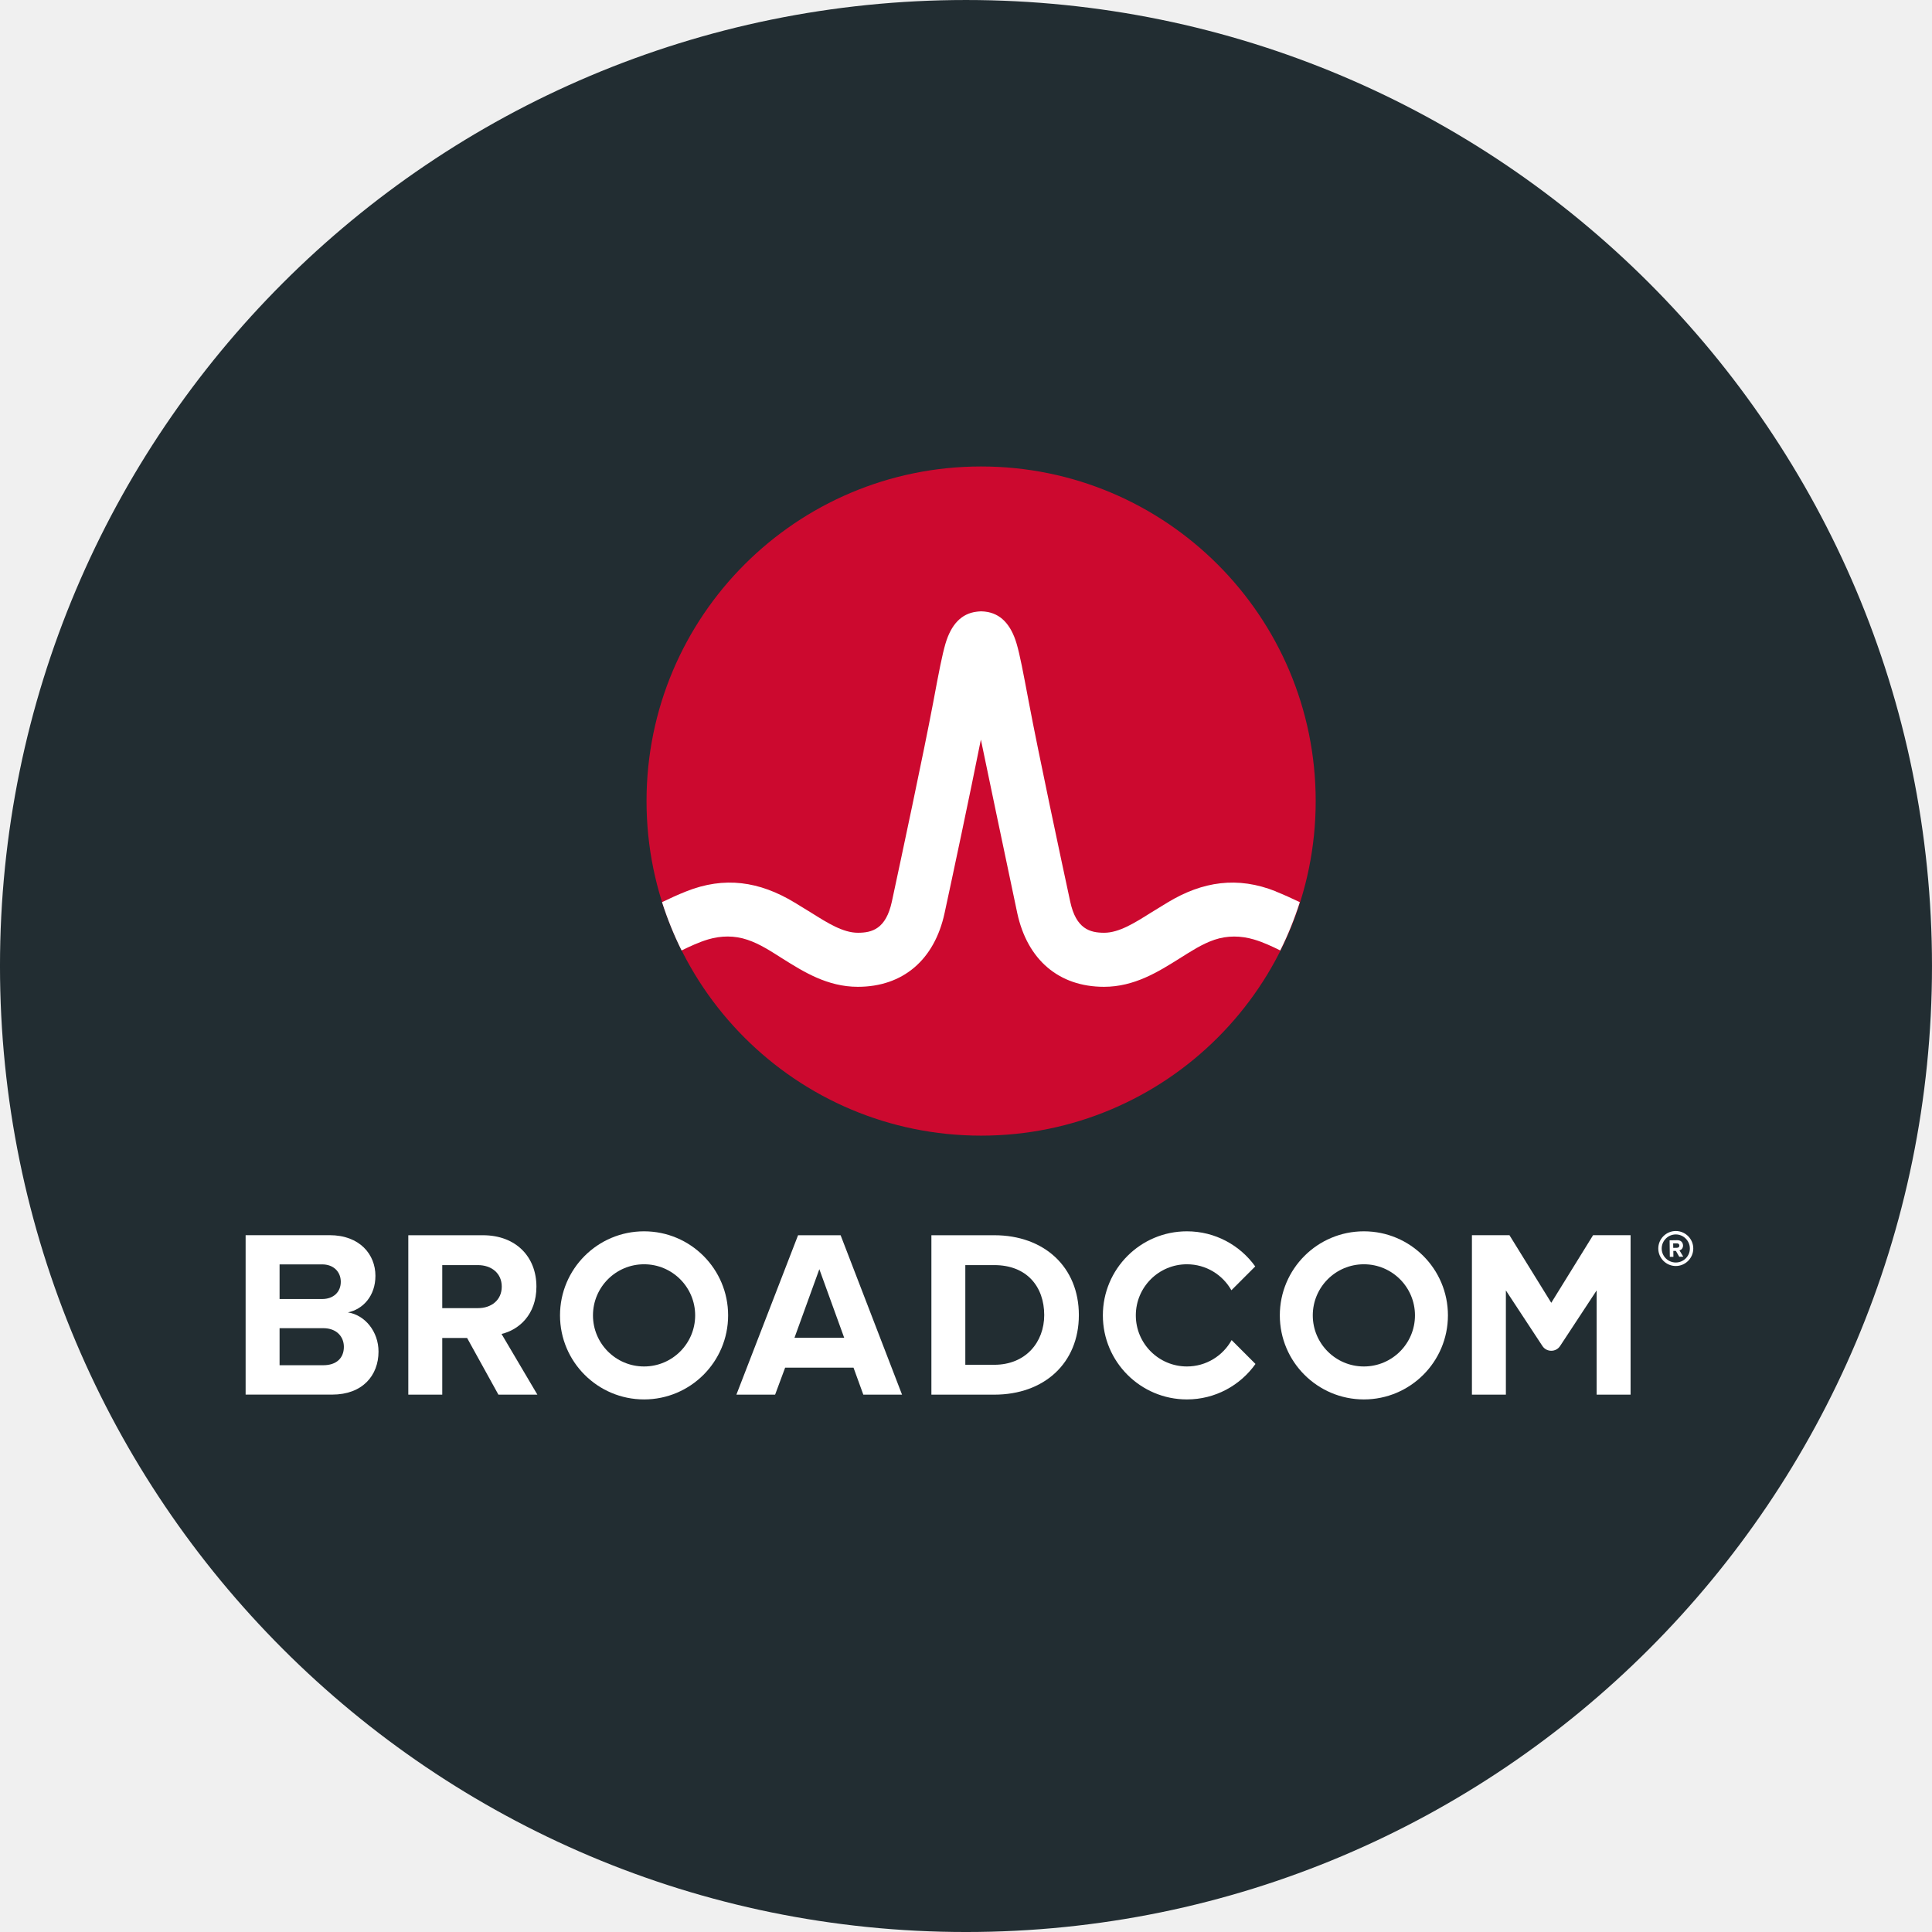
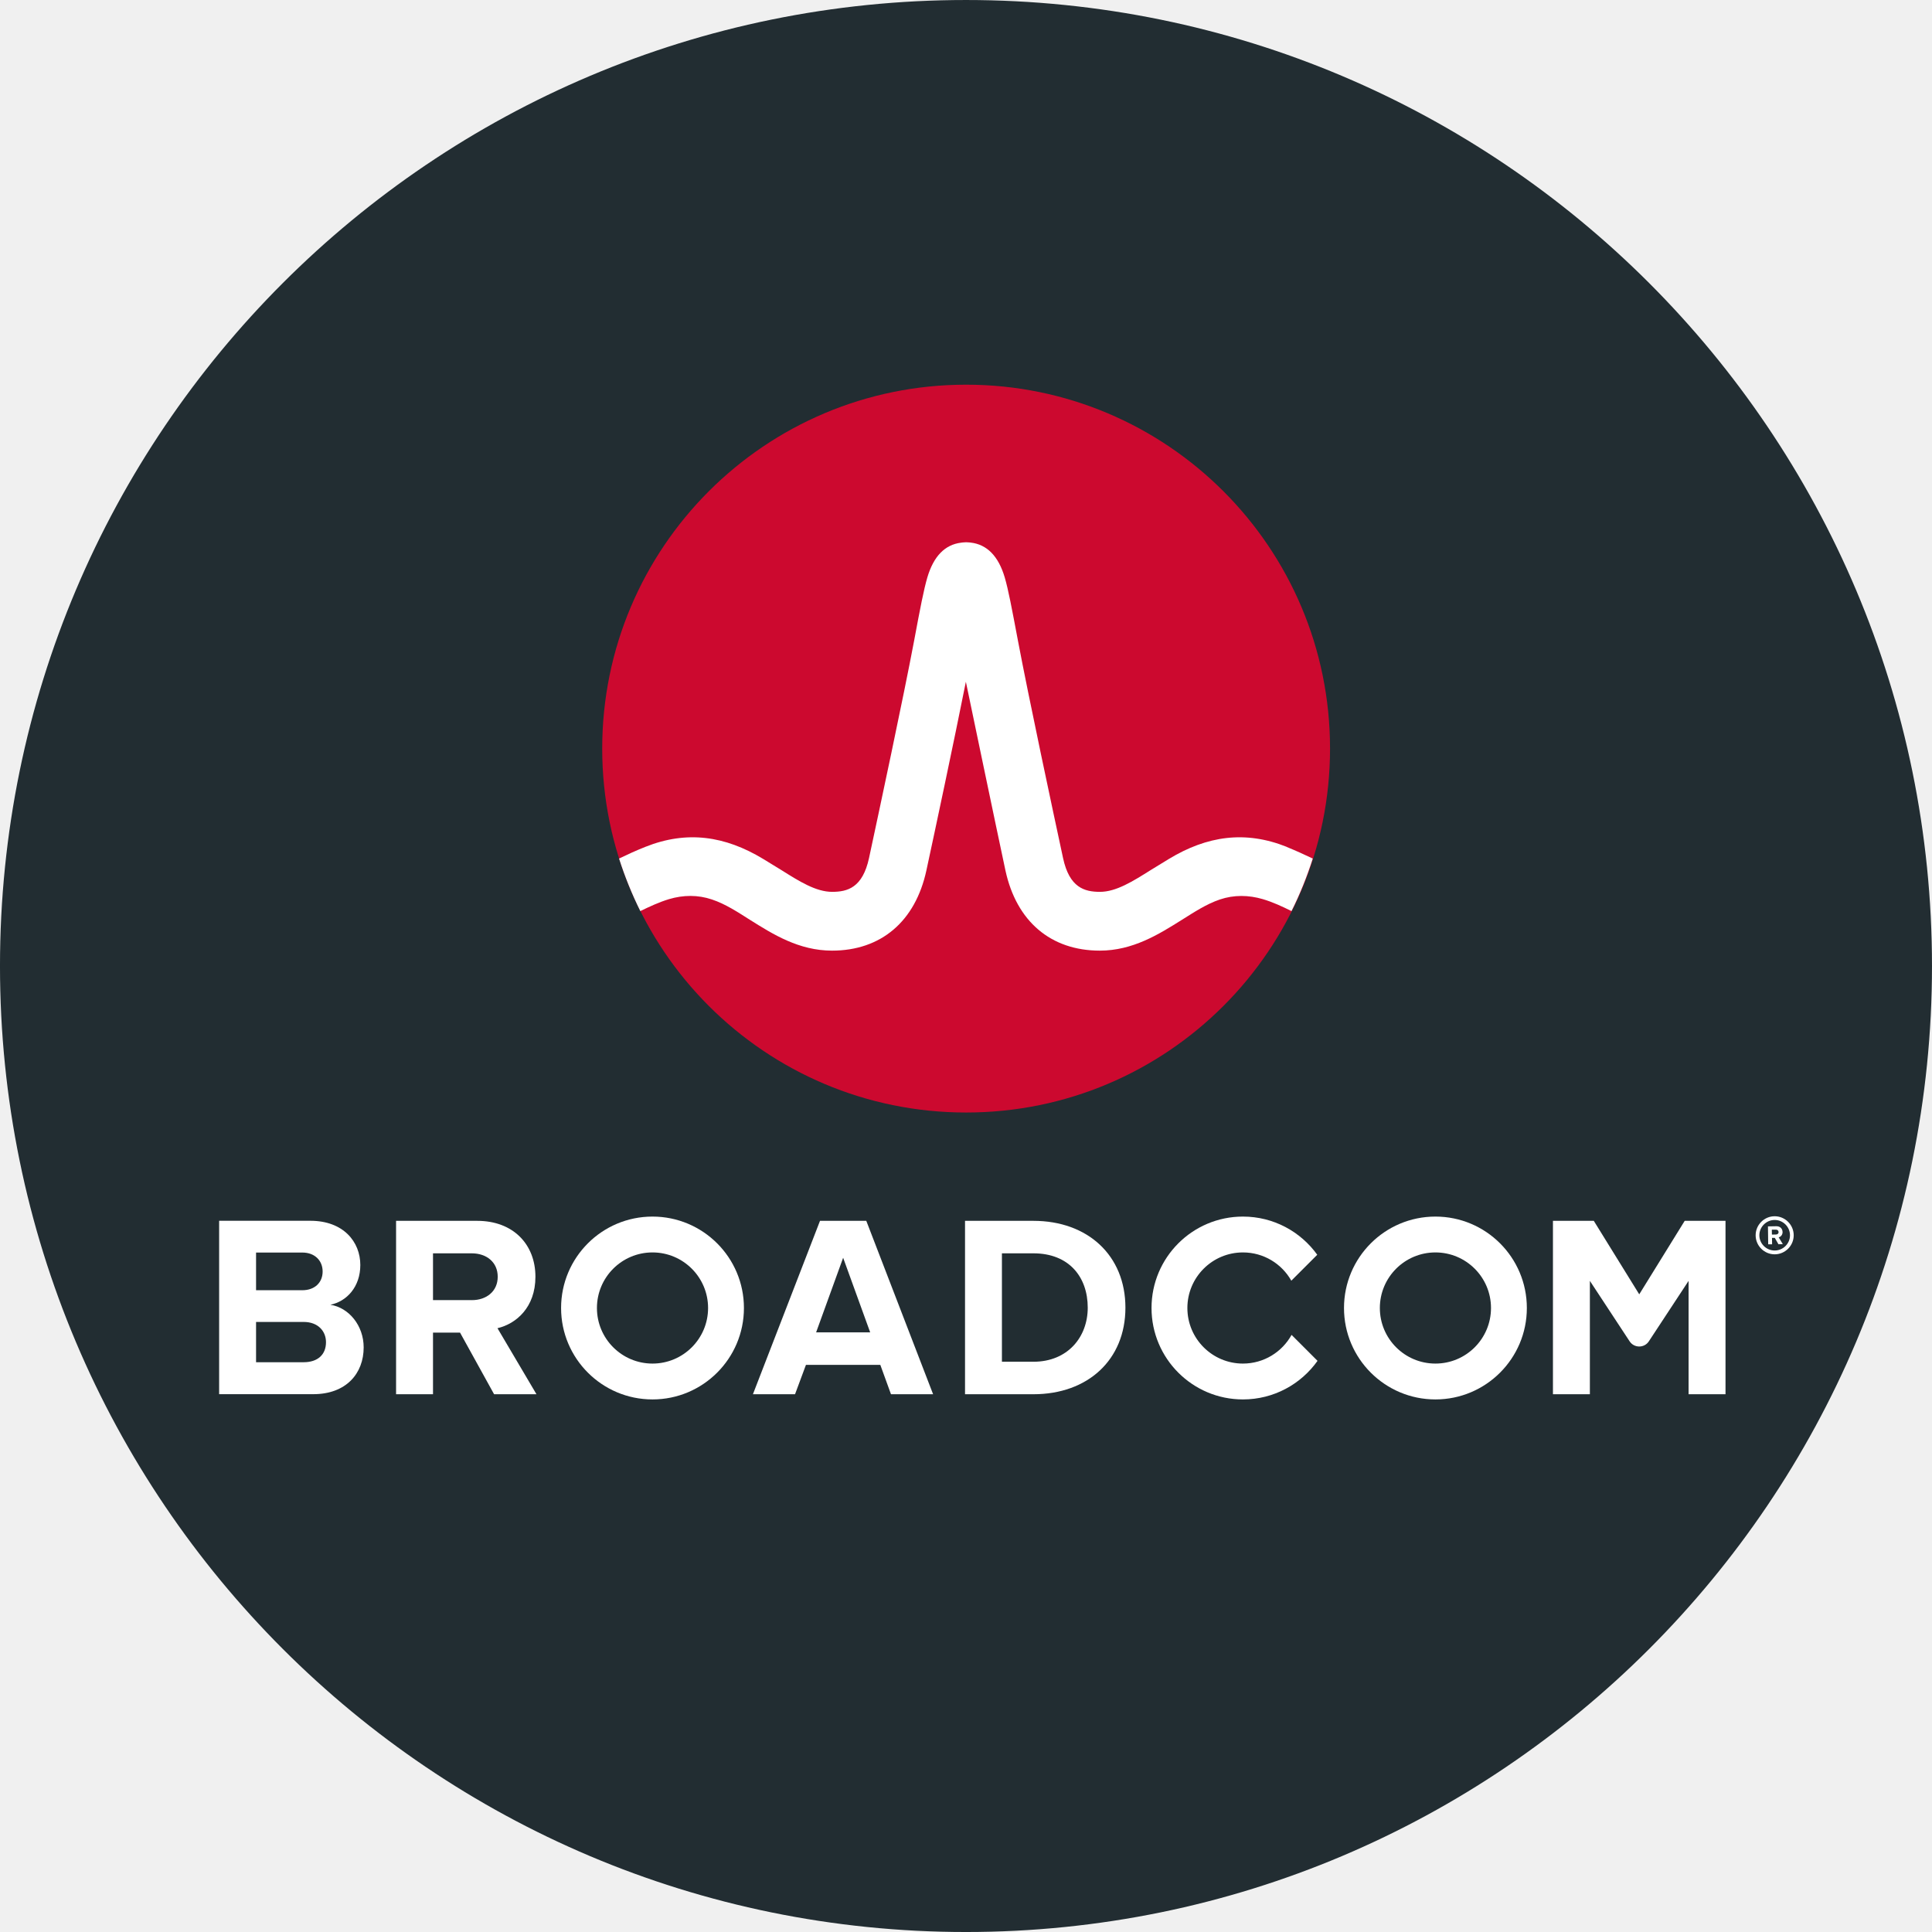
<svg xmlns="http://www.w3.org/2000/svg" xmlns:xlink="http://www.w3.org/1999/xlink" width="77.186mm" height="77.186mm" viewBox="0 0 77.186 77.186" version="1.1" id="svg5">
  <defs id="defs2" />
  <g id="layer1" transform="translate(-211.0084,-79.9087)">
    <circle style="fill:#222d32;fill-opacity:1;fill-rule:evenodd;stroke-width:0.215" id="path79" cx="249.601" cy="118.502" r="38.593" />
-     <g id="g78" transform="matrix(1.034202,0,0,1.034202,-118.1468,-4.538856)">
-       <g id="g90" transform="matrix(1.064593,0,0,1.064593,-29.70865,0.3793875)" style="fill:#ffffff">
-         <path d="m 387.673,122.156 c -0.28,0 -0.511,-0.228 -0.511,-0.508 0,-0.28 0.23,-0.511 0.511,-0.511 0.28,0 0.511,0.23 0.511,0.511 0,0.28 -0.23,0.508 -0.511,0.508 m 0,-1.143 c -0.349,0 -0.635,0.286 -0.635,0.635 0,0.349 0.286,0.635 0.635,0.635 0.349,0 0.635,-0.286 0.635,-0.635 0,-0.349 -0.286,-0.635 -0.635,-0.635" id="path4-3" style="fill:#ffffff;stroke-width:0.265" />
-         <path d="m 387.716,121.622 -0.135,0.003 -0.003,-0.164 h 0.135 c 0.05,-0.003 0.09,0.029 0.09,0.079 0.003,0.05 -0.037,0.082 -0.087,0.082 m 0.22,-0.085 c -0.003,-0.111 -0.079,-0.191 -0.204,-0.191 l -0.283,0.005 0.008,0.598 h 0.13 l -0.003,-0.214 h 0.093 l 0.122,0.212 0.146,-0.003 -0.138,-0.228 c 0.064,-0.016 0.13,-0.074 0.13,-0.18" id="path6" style="fill:#ffffff;stroke-width:0.265" />
-         <path d="m 338.597,125.884 h -1.587 v -3.66 h 1.544 c 0.416,0 0.677,0.269 0.677,0.633 0,0.364 -0.26,0.624 -0.677,0.624 h -1.765 v 1.058 h 1.808 c 0.486,0 0.746,0.312 0.746,0.676 0,0.416 -0.278,0.668 -0.746,0.668 m 0.893,-1.917 c 0.547,-0.113 0.998,-0.598 0.998,-1.327 0,-0.772 -0.564,-1.475 -1.666,-1.475 h -3.044 v 5.785 h 3.14 c 1.101,0 1.682,-0.694 1.682,-1.561 0,-0.729 -0.494,-1.327 -1.11,-1.422" id="path10" style="fill:#ffffff;stroke-width:0.265" />
-         <path d="m 344.206,123.811 h -1.332 v 1.084 h 0.941 l 1.136,2.056 h 1.414 l -1.301,-2.203 c 0.625,-0.147 1.266,-0.694 1.266,-1.717 m 0,0 c 0,-1.076 -0.737,-1.865 -1.943,-1.865 h -2.706 v 5.785 h 1.232 v -4.701 h 1.292 c 0.494,0 0.867,0.295 0.867,0.781 0,0.486 -0.373,0.781 -0.867,0.781" id="path12-6" style="fill:#ffffff;stroke-width:0.265" />
-         <path d="m 355.694,124.887 0.902,-2.489 0.902,2.489 z m 0.13,-3.721 -2.238,5.785 h 1.405 l 0.364,-0.98 h 2.481 l 0.356,0.98 h 1.405 l -2.229,-5.785 z" id="path14-7" style="fill:#ffffff;stroke-width:0.265" />
-         <path d="m 362.943,125.867 h -1.05 v -3.617 h 1.05 c 1.188,0 1.813,0.789 1.813,1.813 0,0.98 -0.668,1.804 -1.813,1.804 m 0,-4.701 h -2.281 v 5.785 h 2.281 c 1.813,0 3.07,-1.145 3.07,-2.888 0,-1.743 -1.258,-2.897 -3.07,-2.897" id="path16-5" style="fill:#ffffff;stroke-width:0.265" />
-         <path d="m 384.672,121.165 -1.517,2.453 -1.517,-2.453 h -1.362 v 5.786 h 1.232 v -3.782 l 1.326,2.017 c 0.152,0.23 0.49,0.23 0.641,0 l 1.326,-2.017 v 3.782 h 1.232 v -5.786 z" id="path18-3" style="fill:#ffffff;stroke-width:0.265" />
-         <path d="m 350.236,125.928 c -1.024,0 -1.854,-0.83 -1.854,-1.854 0,-1.024 0.83,-1.854 1.854,-1.854 1.024,0 1.854,0.83 1.854,1.854 0,1.024 -0.83,1.854 -1.854,1.854 m 0,-4.904 c -1.685,0 -3.05,1.366 -3.05,3.05 0,1.684 1.366,3.05 3.05,3.05 1.684,0 3.05,-1.366 3.05,-3.05 0,-1.685 -1.366,-3.05 -3.05,-3.05" id="path20-5" style="fill:#ffffff;stroke-width:0.265" />
-         <path d="m 371.556,124.971 c -0.316,0.57 -0.924,0.957 -1.622,0.957 -1.024,0 -1.854,-0.83 -1.854,-1.854 0,-1.024 0.83,-1.854 1.854,-1.854 0.693,0 1.296,0.38 1.614,0.943 l 0.865,-0.865 c -0.554,-0.771 -1.457,-1.274 -2.479,-1.274 -1.685,0 -3.05,1.366 -3.05,3.05 0,1.684 1.365,3.05 3.05,3.05 1.027,0 1.936,-0.509 2.488,-1.287 z" id="path22-6" style="fill:#ffffff;stroke-width:0.265" />
-         <use xlink:href="#path20-5" transform="translate(26.1192)" id="use8" x="0" y="0" width="100%" height="100%" style="fill:#ffffff" />
-       </g>
-       <g id="g94" transform="matrix(3.008585,0,0,3.008585,-634.4153,-260.8137)">
-         <ellipse cx="329.253" cy="124.116" rx="4.296" ry="4.296" fill="#cc092f" id="ellipse24" style="stroke-width:0.265" />
-         <path d="m 333.038,125.276 c -0.491,-0.196 -0.941,-0.13 -1.392,0.143 0,0 -0.164,0.1 -0.214,0.131 -0.21,0.132 -0.408,0.257 -0.599,0.257 -0.182,0 -0.361,-0.049 -0.436,-0.4 -0.118,-0.548 -0.406,-1.896 -0.532,-2.564 -0.074,-0.392 -0.114,-0.604 -0.156,-0.747 -0.074,-0.252 -0.21,-0.39 -0.402,-0.412 0,0 -0.03,-0.004 -0.055,-0.004 -0.024,0 -0.058,0.005 -0.058,0.005 -0.191,0.023 -0.325,0.16 -0.399,0.411 -0.042,0.144 -0.083,0.355 -0.156,0.747 -0.126,0.668 -0.414,2.015 -0.532,2.564 -0.076,0.352 -0.255,0.4 -0.436,0.4 -0.191,0 -0.389,-0.125 -0.599,-0.257 -0.049,-0.031 -0.214,-0.131 -0.214,-0.131 -0.451,-0.273 -0.901,-0.339 -1.392,-0.143 -0.106,0.042 -0.211,0.09 -0.31,0.138 0.068,0.213 0.153,0.423 0.251,0.62 0.109,-0.053 0.223,-0.106 0.339,-0.141 0.168,-0.05 0.34,-0.052 0.506,0.004 0.162,0.054 0.306,0.15 0.45,0.241 0.271,0.17 0.577,0.363 0.968,0.363 0.578,0 0.984,-0.345 1.114,-0.947 0.101,-0.467 0.323,-1.509 0.466,-2.227 0,0 0.367,1.761 0.467,2.227 0.13,0.602 0.536,0.947 1.114,0.947 0.39,0 0.697,-0.193 0.968,-0.363 0.144,-0.09 0.288,-0.186 0.45,-0.241 0.166,-0.056 0.339,-0.053 0.506,-0.004 0.116,0.034 0.23,0.087 0.339,0.141 0.099,-0.197 0.183,-0.407 0.251,-0.62 -0.1,-0.048 -0.204,-0.095 -0.31,-0.138" fill="#ffffff" id="path26-2" style="stroke-width:0.265" />
+     <g id="g78" transform="matrix(1.124872,0,0,1.124872,-148.923,-16.84405)">
+       <g id="g228">
+         <g id="g90" transform="matrix(1.064593,0,0,1.064593,-29.70865,0.3793875)" style="fill:#ffffff">
+           <path d="m 387.673,122.156 c -0.28,0 -0.511,-0.228 -0.511,-0.508 0,-0.28 0.23,-0.511 0.511,-0.511 0.28,0 0.511,0.23 0.511,0.511 0,0.28 -0.23,0.508 -0.511,0.508 m 0,-1.143 c -0.349,0 -0.635,0.286 -0.635,0.635 0,0.349 0.286,0.635 0.635,0.635 0.349,0 0.635,-0.286 0.635,-0.635 0,-0.349 -0.286,-0.635 -0.635,-0.635" id="path4-3" style="fill:#ffffff;stroke-width:0.265" />
+           <path d="m 387.716,121.622 -0.135,0.003 -0.003,-0.164 h 0.135 c 0.05,-0.003 0.09,0.029 0.09,0.079 0.003,0.05 -0.037,0.082 -0.087,0.082 m 0.22,-0.085 c -0.003,-0.111 -0.079,-0.191 -0.204,-0.191 l -0.283,0.005 0.008,0.598 h 0.13 l -0.003,-0.214 h 0.093 l 0.122,0.212 0.146,-0.003 -0.138,-0.228 c 0.064,-0.016 0.13,-0.074 0.13,-0.18" id="path6" style="fill:#ffffff;stroke-width:0.265" />
+           <path d="m 338.597,125.884 h -1.587 v -3.66 h 1.544 c 0.416,0 0.677,0.269 0.677,0.633 0,0.364 -0.26,0.624 -0.677,0.624 h -1.765 v 1.058 h 1.808 c 0.486,0 0.746,0.312 0.746,0.676 0,0.416 -0.278,0.668 -0.746,0.668 m 0.893,-1.917 c 0.547,-0.113 0.998,-0.598 0.998,-1.327 0,-0.772 -0.564,-1.475 -1.666,-1.475 h -3.044 v 5.785 h 3.14 c 1.101,0 1.682,-0.694 1.682,-1.561 0,-0.729 -0.494,-1.327 -1.11,-1.422" id="path10" style="fill:#ffffff;stroke-width:0.265" />
+           <path d="m 344.206,123.811 h -1.332 v 1.084 h 0.941 l 1.136,2.056 h 1.414 l -1.301,-2.203 c 0.625,-0.147 1.266,-0.694 1.266,-1.717 m 0,0 c 0,-1.076 -0.737,-1.865 -1.943,-1.865 h -2.706 v 5.785 h 1.232 v -4.701 h 1.292 c 0.494,0 0.867,0.295 0.867,0.781 0,0.486 -0.373,0.781 -0.867,0.781" id="path12-6" style="fill:#ffffff;stroke-width:0.265" />
+           <path d="m 355.694,124.887 0.902,-2.489 0.902,2.489 z m 0.13,-3.721 -2.238,5.785 h 1.405 l 0.364,-0.98 h 2.481 l 0.356,0.98 h 1.405 l -2.229,-5.785 z" id="path14-7" style="fill:#ffffff;stroke-width:0.265" />
+           <path d="m 362.943,125.867 h -1.05 v -3.617 h 1.05 c 1.188,0 1.813,0.789 1.813,1.813 0,0.98 -0.668,1.804 -1.813,1.804 m 0,-4.701 h -2.281 v 5.785 h 2.281 c 1.813,0 3.07,-1.145 3.07,-2.888 0,-1.743 -1.258,-2.897 -3.07,-2.897" id="path16-5" style="fill:#ffffff;stroke-width:0.265" />
+           <path d="m 384.672,121.165 -1.517,2.453 -1.517,-2.453 h -1.362 v 5.786 h 1.232 v -3.782 l 1.326,2.017 c 0.152,0.23 0.49,0.23 0.641,0 l 1.326,-2.017 v 3.782 h 1.232 v -5.786 z" id="path18-3" style="fill:#ffffff;stroke-width:0.265" />
+           <path d="m 350.236,125.928 c -1.024,0 -1.854,-0.83 -1.854,-1.854 0,-1.024 0.83,-1.854 1.854,-1.854 1.024,0 1.854,0.83 1.854,1.854 0,1.024 -0.83,1.854 -1.854,1.854 m 0,-4.904 c -1.685,0 -3.05,1.366 -3.05,3.05 0,1.684 1.366,3.05 3.05,3.05 1.684,0 3.05,-1.366 3.05,-3.05 0,-1.685 -1.366,-3.05 -3.05,-3.05" id="path20-5" style="fill:#ffffff;stroke-width:0.265" />
+           <path d="m 371.556,124.971 c -0.316,0.57 -0.924,0.957 -1.622,0.957 -1.024,0 -1.854,-0.83 -1.854,-1.854 0,-1.024 0.83,-1.854 1.854,-1.854 0.693,0 1.296,0.38 1.614,0.943 l 0.865,-0.865 c -0.554,-0.771 -1.457,-1.274 -2.479,-1.274 -1.685,0 -3.05,1.366 -3.05,3.05 0,1.684 1.365,3.05 3.05,3.05 1.027,0 1.936,-0.509 2.488,-1.287 z" id="path22-6" style="fill:#ffffff;stroke-width:0.265" />
+           <use xlink:href="#path20-5" transform="translate(26.1192)" id="use8" x="0" y="0" width="100%" height="100%" style="fill:#ffffff" />
+         </g>
+         <g id="g94" transform="matrix(3.008585,0,0,3.008585,-636.297,-260.8137)">
+           <ellipse cx="329.253" cy="124.116" rx="4.296" ry="4.296" fill="#cc092f" id="ellipse24" style="stroke-width:0.265" />
+           <path d="m 333.038,125.276 c -0.491,-0.196 -0.941,-0.13 -1.392,0.143 0,0 -0.164,0.1 -0.214,0.131 -0.21,0.132 -0.408,0.257 -0.599,0.257 -0.182,0 -0.361,-0.049 -0.436,-0.4 -0.118,-0.548 -0.406,-1.896 -0.532,-2.564 -0.074,-0.392 -0.114,-0.604 -0.156,-0.747 -0.074,-0.252 -0.21,-0.39 -0.402,-0.412 0,0 -0.03,-0.004 -0.055,-0.004 -0.024,0 -0.058,0.005 -0.058,0.005 -0.191,0.023 -0.325,0.16 -0.399,0.411 -0.042,0.144 -0.083,0.355 -0.156,0.747 -0.126,0.668 -0.414,2.015 -0.532,2.564 -0.076,0.352 -0.255,0.4 -0.436,0.4 -0.191,0 -0.389,-0.125 -0.599,-0.257 -0.049,-0.031 -0.214,-0.131 -0.214,-0.131 -0.451,-0.273 -0.901,-0.339 -1.392,-0.143 -0.106,0.042 -0.211,0.09 -0.31,0.138 0.068,0.213 0.153,0.423 0.251,0.62 0.109,-0.053 0.223,-0.106 0.339,-0.141 0.168,-0.05 0.34,-0.052 0.506,0.004 0.162,0.054 0.306,0.15 0.45,0.241 0.271,0.17 0.577,0.363 0.968,0.363 0.578,0 0.984,-0.345 1.114,-0.947 0.101,-0.467 0.323,-1.509 0.466,-2.227 0,0 0.367,1.761 0.467,2.227 0.13,0.602 0.536,0.947 1.114,0.947 0.39,0 0.697,-0.193 0.968,-0.363 0.144,-0.09 0.288,-0.186 0.45,-0.241 0.166,-0.056 0.339,-0.053 0.506,-0.004 0.116,0.034 0.23,0.087 0.339,0.141 0.099,-0.197 0.183,-0.407 0.251,-0.62 -0.1,-0.048 -0.204,-0.095 -0.31,-0.138" fill="#ffffff" id="path26-2" style="stroke-width:0.265" />
+         </g>
      </g>
    </g>
  </g>
</svg>
